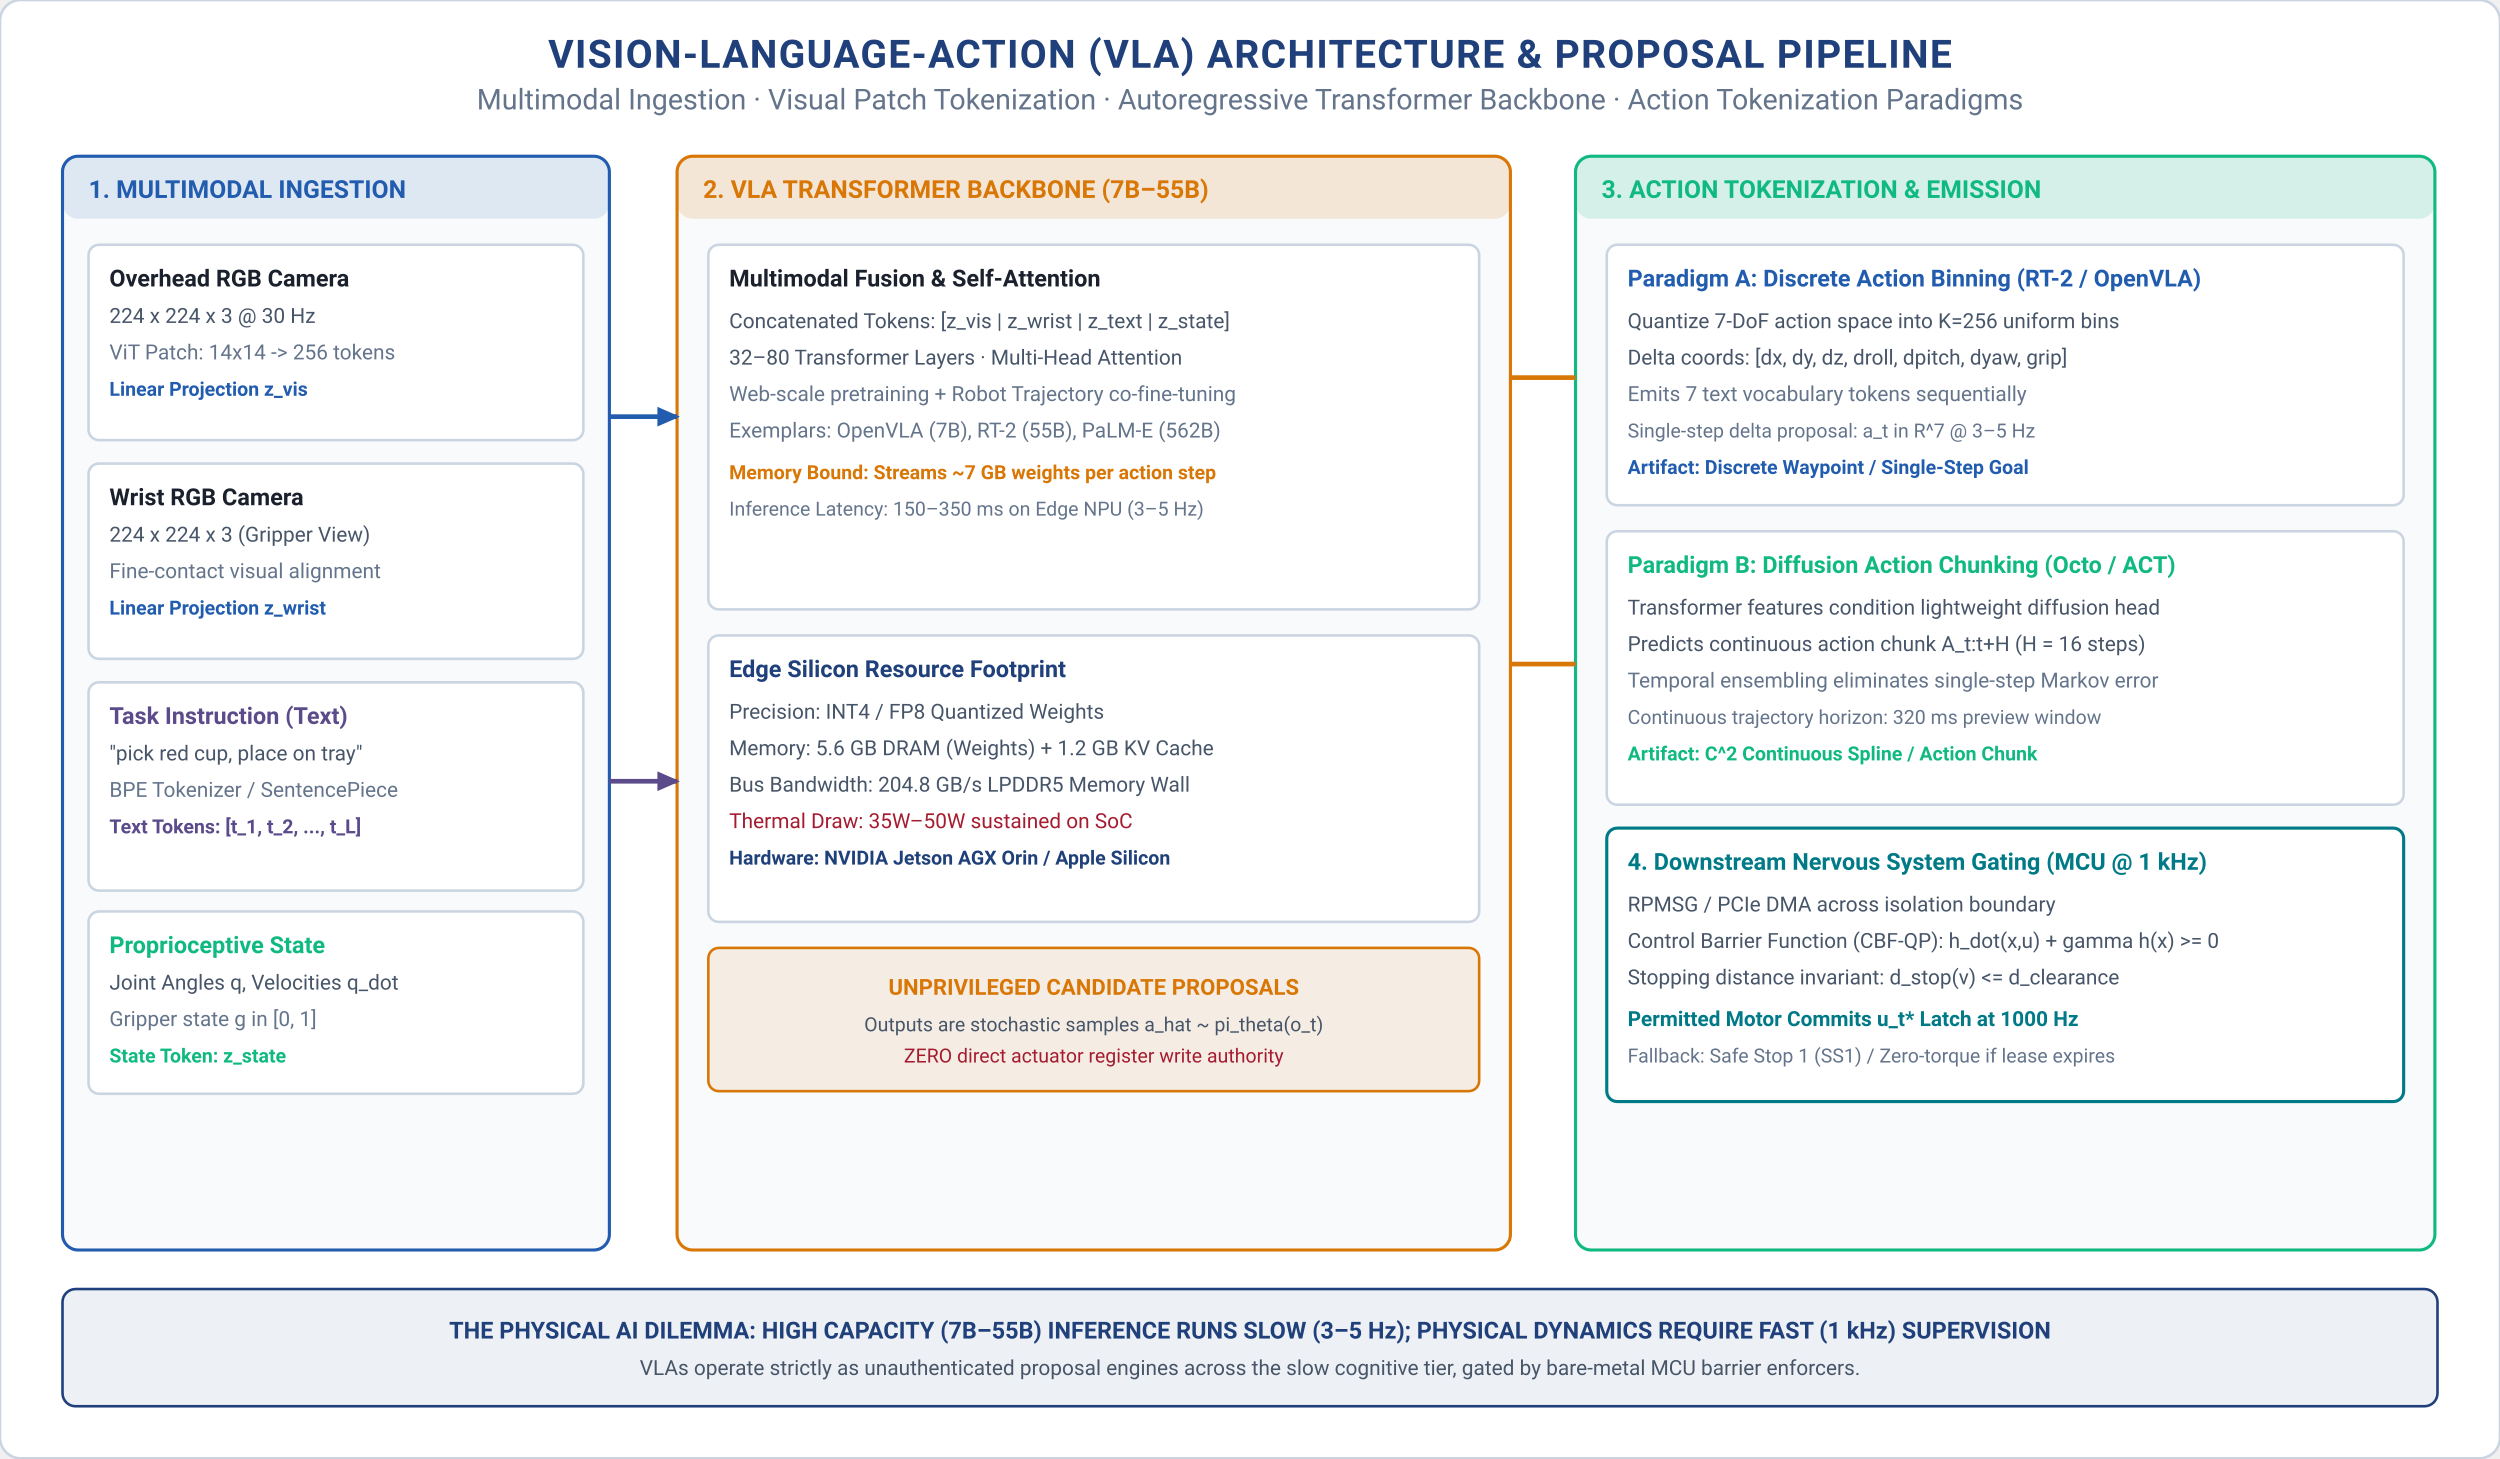
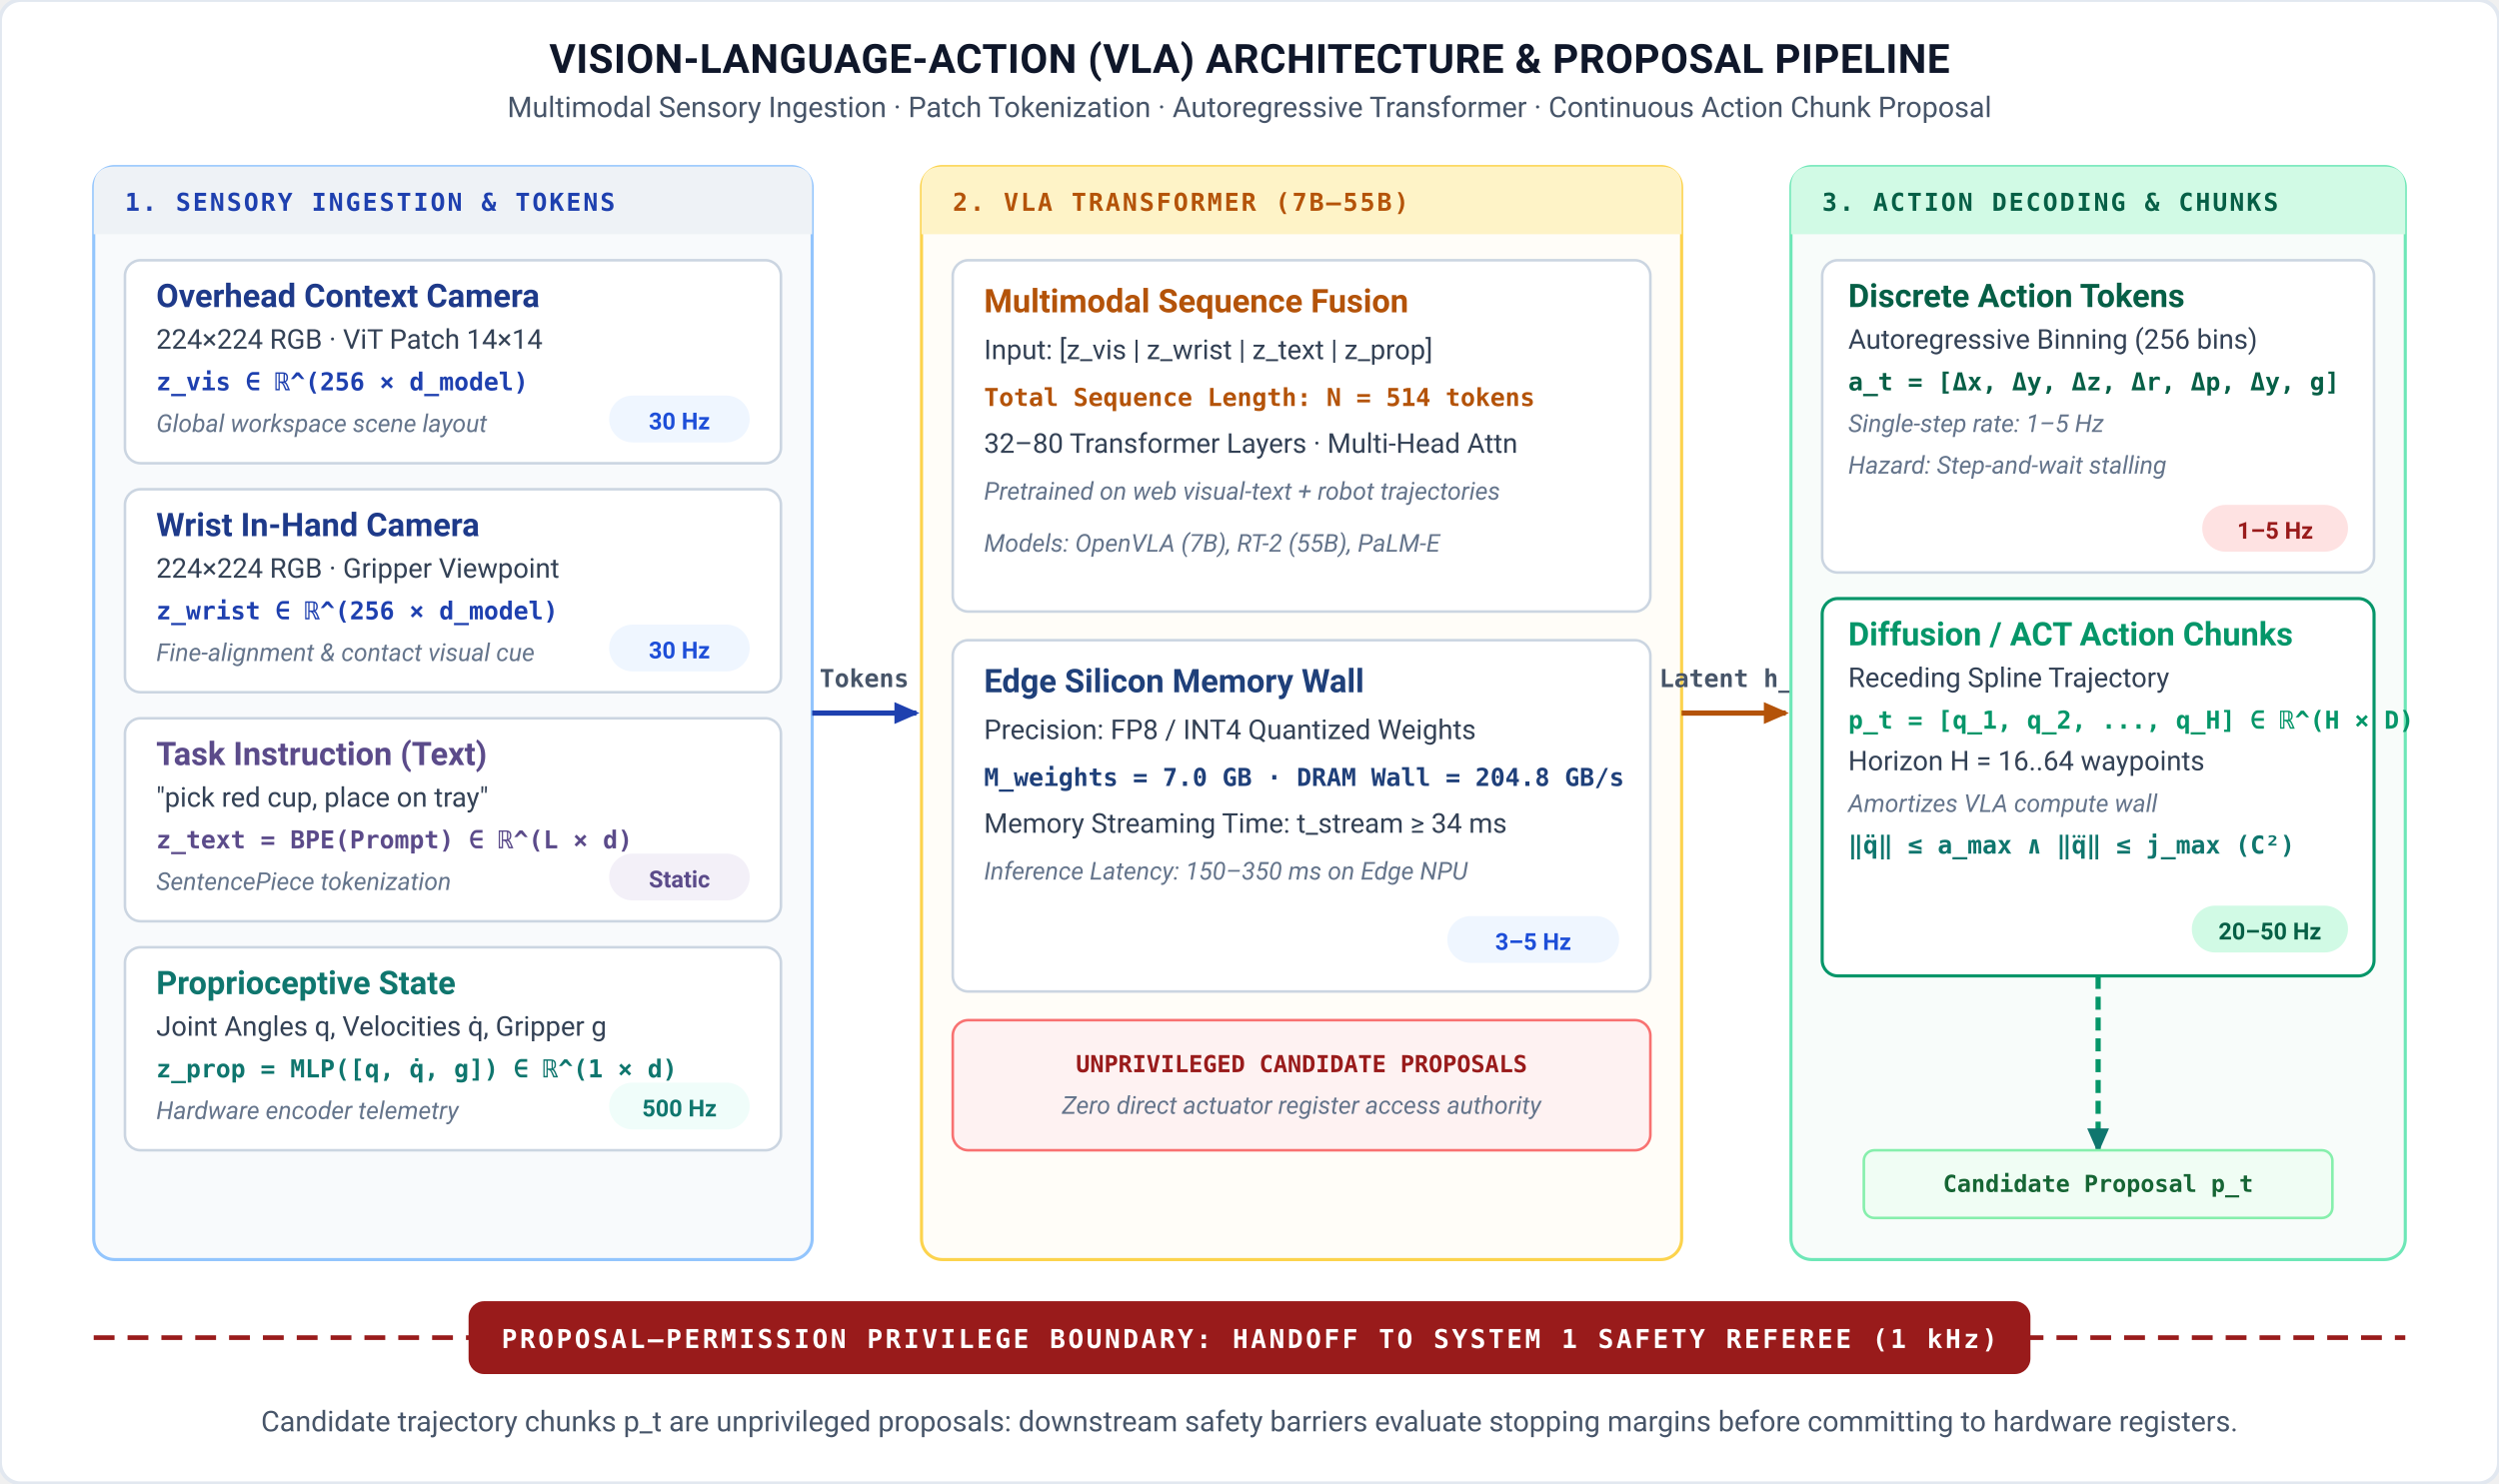
- <svg xmlns="http://www.w3.org/2000/svg" viewBox="0 0 960 560" width="100%" height="100%">
-   <style>
-       text { font-family: -apple-system, BlinkMacSystemFont, "Segoe UI", Roboto, "Helvetica Neue", Arial, sans-serif; }
-       .title { font-weight: 700; font-size: 15px; fill: #1F407A; text-anchor: middle; letter-spacing: 0.5px; }
-       .subtitle { font-size: 11px; fill: #64748B; text-anchor: middle; }
-       .section-hdr { font-weight: 700; font-size: 13px; fill: #1F407A; letter-spacing: 0.3px; }
-       .card-title { font-weight: 700; font-size: 11.5px; }
-       .body-text { font-size: 10px; fill: #475569; }
-       .bold-text { font-weight: 600; font-size: 10px; fill: #1A202C; }
-       .small-text { font-size: 9px; fill: #64748B; }
-       .code-text { font-family: "SFMono-Regular", Consolas, "Liberation Mono", Menlo, Courier, monospace; font-size: 9px; fill: #1F407A; font-weight: 600; }
-       .badge-text { font-weight: 700; font-size: 9px; text-anchor: middle; }
+ <svg xmlns="http://www.w3.org/2000/svg" viewBox="0 0 960 570" width="100%" height="100%">
+   <defs>
+     <style>
+       .title { font-family: "IBM Plex Sans", -apple-system, BlinkMacSystemFont, "Segoe UI", Roboto, sans-serif; font-weight: 700; font-size: 15.5px; fill: #0F172A; text-anchor: middle; letter-spacing: 0.2px; }
+       .subtitle { font-family: "IBM Plex Sans", -apple-system, BlinkMacSystemFont, "Segoe UI", Roboto, sans-serif; font-size: 11px; fill: #475569; text-anchor: middle; }
+       .realm-tag { font-family: "IBM Plex Mono", Menlo, monospace; font-size: 9.5px; font-weight: 700; letter-spacing: 0.8px; }
+       .card-title { font-family: "IBM Plex Sans", -apple-system, BlinkMacSystemFont, "Segoe UI", Roboto, sans-serif; font-weight: 700; font-size: 12.5px; }
+       .card-body { font-family: "IBM Plex Sans", -apple-system, BlinkMacSystemFont, "Segoe UI", Roboto, sans-serif; font-size: 10.5px; fill: #334155; }
+       .math-expr { font-family: "IBM Plex Mono", Menlo, Consolas, monospace; font-size: 9.5px; font-weight: 600; }
+       .card-sub { font-family: "IBM Plex Sans", -apple-system, BlinkMacSystemFont, "Segoe UI", Roboto, sans-serif; font-size: 9.5px; fill: #64748B; font-style: italic; }
+       .pill-text { font-family: "IBM Plex Sans", -apple-system, BlinkMacSystemFont, "Segoe UI", Roboto, sans-serif; font-size: 9px; font-weight: 700; text-anchor: middle; }
+       .port-label { font-family: "IBM Plex Mono", Menlo, monospace; font-size: 9.5px; fill: #475569; text-anchor: middle; font-weight: 600; }
    </style>
-   <defs>
    <marker id="arr-blue" viewBox="0 0 10 10" refX="7" refY="5" markerWidth="6" markerHeight="6" orient="auto-start-reverse">
-       <path d="M 0 1.5 L 8 5 L 0 8.5 z" fill="#215CAF" />
+       <path d="M 0 1.5 L 8 5 L 0 8.5 z" fill="#1E40AF" />
    </marker>
-     <marker id="arr-navy" viewBox="0 0 10 10" refX="7" refY="5" markerWidth="6" markerHeight="6" orient="auto-start-reverse">
-       <path d="M 0 1.5 L 8 5 L 0 8.5 z" fill="#1F407A" />
-     </marker>
-     <marker id="arr-petrol" viewBox="0 0 10 10" refX="7" refY="5" markerWidth="6" markerHeight="6" orient="auto-start-reverse">
-       <path d="M 0 1.5 L 8 5 L 0 8.5 z" fill="#007A87" />
+     <marker id="arr-amber" viewBox="0 0 10 10" refX="7" refY="5" markerWidth="6" markerHeight="6" orient="auto-start-reverse">
+       <path d="M 0 1.5 L 8 5 L 0 8.5 z" fill="#B45309" />
    </marker>
    <marker id="arr-teal" viewBox="0 0 10 10" refX="7" refY="5" markerWidth="6" markerHeight="6" orient="auto-start-reverse">
-       <path d="M 0 1.5 L 8 5 L 0 8.5 z" fill="#10B981" />
-     </marker>
-     <marker id="arr-bronze" viewBox="0 0 10 10" refX="7" refY="5" markerWidth="6" markerHeight="6" orient="auto-start-reverse">
-       <path d="M 0 1.5 L 8 5 L 0 8.5 z" fill="#B87333" />
+       <path d="M 0 1.5 L 8 5 L 0 8.5 z" fill="#0F766E" />
    </marker>
    <marker id="arr-crimson" viewBox="0 0 10 10" refX="7" refY="5" markerWidth="6" markerHeight="6" orient="auto-start-reverse">
-       <path d="M 0 1.5 L 8 5 L 0 8.5 z" fill="#A51C30" />
+       <path d="M 0 1.5 L 8 5 L 0 8.5 z" fill="#991B1B" />
    </marker>
-     <marker id="arr-coral" viewBox="0 0 10 10" refX="7" refY="5" markerWidth="6" markerHeight="6" orient="auto-start-reverse">
-       <path d="M 0 1.5 L 8 5 L 0 8.5 z" fill="#DC2626" />
-     </marker>
-     <marker id="arr-purple" viewBox="0 0 10 10" refX="7" refY="5" markerWidth="6" markerHeight="6" orient="auto-start-reverse">
-       <path d="M 0 1.5 L 8 5 L 0 8.5 z" fill="#5B4B8A" />
-     </marker>
-     <marker id="arr-slate" viewBox="0 0 10 10" refX="7" refY="5" markerWidth="6" markerHeight="6" orient="auto-start-reverse">
-       <path d="M 0 1.5 L 8 5 L 0 8.5 z" fill="#64748B" />
-     </marker>
-     <filter id="shadow" x="-2%" y="-3%" width="104%" height="108%" filterUnits="userSpaceOnUse">
-       <feDropShadow dx="0" dy="2" stdDeviation="3" flood-color="#0F172A" flood-opacity="0.05" />
-     </filter>
  </defs>
-   <rect width="960" height="560" fill="#FFFFFF" rx="8" stroke="#CBD5E1" stroke-width="1" />
-   <text x="480.0" y="26" class="title">VISION-LANGUAGE-ACTION (VLA) ARCHITECTURE &amp; PROPOSAL PIPELINE</text>
-   <text x="480.0" y="42" class="subtitle">Multimodal Ingestion · Visual Patch Tokenization · Autoregressive Transformer Backbone · Action Tokenization Paradigms</text>
-   <rect x="24" y="60" width="210" height="420" rx="6" fill="#F8FAFC" stroke="#215CAF" stroke-width="1.2" />
-   <rect x="24" y="60" width="210" height="24" rx="6" fill="#215CAF" fill-opacity="0.12" />
-   <text x="34" y="76" font-size="9.5" font-weight="700" fill="#215CAF">1. MULTIMODAL INGESTION</text>
-   <rect x="34" y="94" width="190" height="75" rx="4" fill="#FFFFFF" stroke="#CBD5E1" stroke-width="1" />
-   <text x="42" y="110" font-size="9" font-weight="700" fill="#1A202C">Overhead RGB Camera</text>
-   <text x="42" y="124" font-size="8" fill="#475569">224 x 224 x 3 @ 30 Hz</text>
-   <text x="42" y="138" font-size="8" fill="#64748B">ViT Patch: 14x14 -&gt; 256 tokens</text>
-   <text x="42" y="152" font-size="7.5" font-weight="600" fill="#215CAF">Linear Projection z_vis</text>
-   <rect x="34" y="178" width="190" height="75" rx="4" fill="#FFFFFF" stroke="#CBD5E1" stroke-width="1" />
-   <text x="42" y="194" font-size="9" font-weight="700" fill="#1A202C">Wrist RGB Camera</text>
-   <text x="42" y="208" font-size="8" fill="#475569">224 x 224 x 3 (Gripper View)</text>
-   <text x="42" y="222" font-size="8" fill="#64748B">Fine-contact visual alignment</text>
-   <text x="42" y="236" font-size="7.5" font-weight="600" fill="#215CAF">Linear Projection z_wrist</text>
-   <rect x="34" y="262" width="190" height="80" rx="4" fill="#FFFFFF" stroke="#CBD5E1" stroke-width="1" />
-   <text x="42" y="278" font-size="9" font-weight="700" fill="#5B4B8A">Task Instruction (Text)</text>
-   <text x="42" y="292" font-size="8" fill="#475569">"pick red cup, place on tray"</text>
-   <text x="42" y="306" font-size="8" fill="#64748B">BPE Tokenizer / SentencePiece</text>
-   <text x="42" y="320" font-size="7.5" font-weight="600" fill="#5B4B8A">Text Tokens: [t_1, t_2, ..., t_L]</text>
-   <rect x="34" y="350" width="190" height="70" rx="4" fill="#FFFFFF" stroke="#CBD5E1" stroke-width="1" />
-   <text x="42" y="366" font-size="9" font-weight="700" fill="#10B981">Proprioceptive State</text>
-   <text x="42" y="380" font-size="8" fill="#475569">Joint Angles q, Velocities q_dot</text>
-   <text x="42" y="394" font-size="8" fill="#64748B">Gripper state g in [0, 1]</text>
-   <text x="42" y="408" font-size="7.5" font-weight="600" fill="#10B981">State Token: z_state</text>
-   <rect x="260" y="60" width="320" height="420" rx="6" fill="#F8FAFC" stroke="#D97706" stroke-width="1.2" />
-   <rect x="260" y="60" width="320" height="24" rx="6" fill="#D97706" fill-opacity="0.15" />
-   <text x="270" y="76" font-size="9.5" font-weight="700" fill="#D97706">2. VLA TRANSFORMER BACKBONE (7B–55B)</text>
-   <rect x="272" y="94" width="296" height="140" rx="4" fill="#FFFFFF" stroke="#CBD5E1" stroke-width="1" />
-   <text x="280" y="110" font-size="9" font-weight="700" fill="#1A202C">Multimodal Fusion &amp; Self-Attention</text>
-   <text x="280" y="126" font-size="8" fill="#475569">Concatenated Tokens: [z_vis | z_wrist | z_text | z_state]</text>
-   <text x="280" y="140" font-size="8" fill="#475569">32–80 Transformer Layers · Multi-Head Attention</text>
-   <text x="280" y="154" font-size="8" fill="#64748B">Web-scale pretraining + Robot Trajectory co-fine-tuning</text>
-   <text x="280" y="168" font-size="8" fill="#64748B">Exemplars: OpenVLA (7B), RT-2 (55B), PaLM-E (562B)</text>
-   <text x="280" y="184" font-size="7.5" font-weight="700" fill="#D97706">Memory Bound: Streams ~7 GB weights per action step</text>
-   <text x="280" y="198" font-size="7.5" fill="#64748B">Inference Latency: 150–350 ms on Edge NPU (3–5 Hz)</text>
-   <rect x="272" y="244" width="296" height="110" rx="4" fill="#FFFFFF" stroke="#CBD5E1" stroke-width="1" />
-   <text x="280" y="260" font-size="9" font-weight="700" fill="#1F407A">Edge Silicon Resource Footprint</text>
-   <text x="280" y="276" font-size="8" fill="#475569">Precision: INT4 / FP8 Quantized Weights</text>
-   <text x="280" y="290" font-size="8" fill="#475569">Memory: 5.6 GB DRAM (Weights) + 1.2 GB KV Cache</text>
-   <text x="280" y="304" font-size="8" fill="#475569">Bus Bandwidth: 204.8 GB/s LPDDR5 Memory Wall</text>
-   <text x="280" y="318" font-size="8" fill="#A51C30">Thermal Draw: 35W–50W sustained on SoC</text>
-   <text x="280" y="332" font-size="7.5" font-weight="600" fill="#1F407A">Hardware: NVIDIA Jetson AGX Orin / Apple Silicon</text>
-   <rect x="272" y="364" width="296" height="55" rx="4" fill="#D97706" fill-opacity="0.10" stroke="#D97706" stroke-width="1" />
-   <text x="420.0" y="382" font-size="8.5" font-weight="700" fill="#D97706" text-anchor="middle">UNPRIVILEGED CANDIDATE PROPOSALS</text>
-   <text x="420.0" y="396" font-size="7.5" fill="#475569" text-anchor="middle">Outputs are stochastic samples a_hat ~ pi_theta(o_t)</text>
-   <text x="420.0" y="408" font-size="7.5" fill="#A51C30" text-anchor="middle">ZERO direct actuator register write authority</text>
-   <line x1="234" y1="160" x2="260" y2="160" stroke="#215CAF" stroke-width="1.8" marker-end="url(#arr-blue)" />
-   <line x1="234" y1="300" x2="260" y2="300" stroke="#5B4B8A" stroke-width="1.8" marker-end="url(#arr-purple)" />
-   <rect x="605" y="60" width="330" height="420" rx="6" fill="#F8FAFC" stroke="#10B981" stroke-width="1.2" />
-   <rect x="605" y="60" width="330" height="24" rx="6" fill="#10B981" fill-opacity="0.15" />
-   <text x="615" y="76" font-size="9.5" font-weight="700" fill="#10B981">3. ACTION TOKENIZATION &amp; EMISSION</text>
-   <rect x="617" y="94" width="306" height="100" rx="4" fill="#FFFFFF" stroke="#CBD5E1" stroke-width="1" />
-   <text x="625" y="110" font-size="9" font-weight="700" fill="#215CAF">Paradigm A: Discrete Action Binning (RT-2 / OpenVLA)</text>
-   <text x="625" y="126" font-size="8" fill="#475569">Quantize 7-DoF action space into K=256 uniform bins</text>
-   <text x="625" y="140" font-size="8" fill="#475569">Delta coords: [dx, dy, dz, droll, dpitch, dyaw, grip]</text>
-   <text x="625" y="154" font-size="8" fill="#64748B">Emits 7 text vocabulary tokens sequentially</text>
-   <text x="625" y="168" font-size="7.5" fill="#64748B">Single-step delta proposal: a_t in R^7 @ 3–5 Hz</text>
-   <text x="625" y="182" font-size="7.5" font-weight="600" fill="#215CAF">Artifact: Discrete Waypoint / Single-Step Goal</text>
-   <rect x="617" y="204" width="306" height="105" rx="4" fill="#FFFFFF" stroke="#CBD5E1" stroke-width="1" />
-   <text x="625" y="220" font-size="9" font-weight="700" fill="#10B981">Paradigm B: Diffusion Action Chunking (Octo / ACT)</text>
-   <text x="625" y="236" font-size="8" fill="#475569">Transformer features condition lightweight diffusion head</text>
-   <text x="625" y="250" font-size="8" fill="#475569">Predicts continuous action chunk A_t:t+H (H = 16 steps)</text>
-   <text x="625" y="264" font-size="8" fill="#64748B">Temporal ensembling eliminates single-step Markov error</text>
-   <text x="625" y="278" font-size="7.5" fill="#64748B">Continuous trajectory horizon: 320 ms preview window</text>
-   <text x="625" y="292" font-size="7.5" font-weight="600" fill="#10B981">Artifact: C^2 Continuous Spline / Action Chunk</text>
-   <rect x="617" y="318" width="306" height="105" rx="4" fill="#FFFFFF" stroke="#007A87" stroke-width="1.2" />
-   <text x="625" y="334" font-size="9" font-weight="700" fill="#007A87">4. Downstream Nervous System Gating (MCU @ 1 kHz)</text>
-   <text x="625" y="350" font-size="8" fill="#475569">RPMSG / PCIe DMA across isolation boundary</text>
-   <text x="625" y="364" font-size="8" fill="#475569">Control Barrier Function (CBF-QP): h_dot(x,u) + gamma h(x) &gt;= 0</text>
-   <text x="625" y="378" font-size="8" fill="#475569">Stopping distance invariant: d_stop(v) &lt;= d_clearance</text>
-   <text x="625" y="394" font-size="8" font-weight="700" fill="#007A87">Permitted Motor Commits u_t* Latch at 1000 Hz</text>
-   <text x="625" y="408" font-size="7.5" fill="#64748B">Fallback: Safe Stop 1 (SS1) / Zero-torque if lease expires</text>
-   <line x1="580" y1="145" x2="605" y2="145" stroke="#D97706" stroke-width="1.8" marker-end="url(#arr-amber)" />
-   <line x1="580" y1="255" x2="605" y2="255" stroke="#D97706" stroke-width="1.8" marker-end="url(#arr-amber)" />
-   <rect x="24" y="495" width="912" height="45" rx="5" fill="#1F407A" fill-opacity="0.08" stroke="#1F407A" stroke-width="1" />
-   <text x="480.0" y="514" font-size="9" font-weight="700" fill="#1F407A" text-anchor="middle">THE PHYSICAL AI DILEMMA: HIGH CAPACITY (7B–55B) INFERENCE RUNS SLOW (3–5 Hz); PHYSICAL DYNAMICS REQUIRE FAST (1 kHz) SUPERVISION</text>
-   <text x="480.0" y="528" font-size="8" fill="#475569" text-anchor="middle">VLAs operate strictly as unauthenticated proposal engines across the slow cognitive tier, gated by bare-metal MCU barrier enforcers.</text>
+   <rect width="960" height="570" fill="#FFFFFF" rx="8" stroke="#E2E8F0" stroke-width="1.5" />
+   <text x="480" y="28" class="title">VISION-LANGUAGE-ACTION (VLA) ARCHITECTURE &amp; PROPOSAL PIPELINE</text>
+   <text x="480" y="45" class="subtitle">Multimodal Sensory Ingestion · Patch Tokenization · Autoregressive Transformer · Continuous Action Chunk Proposal</text>
+   <rect x="36" y="64" width="276" height="420" rx="8" fill="#F8FAFC" stroke="#93C5FD" stroke-width="1.2" />
+   <path d="M 36 72 Q 36 64 44 64 L 304 64 Q 312 64 312 72 L 312 90 L 36 90 Z" fill="#EEF2F6" />
+   <text x="48" y="81" class="realm-tag" fill="#1E40AF">1. SENSORY INGESTION &amp; TOKENS</text>
+   <g transform="translate(48, 100)">
+     <rect width="252" height="78" rx="6" fill="#FFFFFF" stroke="#CBD5E1" stroke-width="1" />
+     <text x="12" y="18" class="card-title" fill="#1E3A8A">Overhead Context Camera</text>
+     <text x="12" y="34" class="card-body">224×224 RGB · ViT Patch 14×14</text>
+     <text x="12" y="50" class="math-expr" fill="#1E40AF">z_vis ∈ ℝ^(256 × d_model)</text>
+     <text x="12" y="66" class="card-sub">Global workspace scene layout</text>
+     <rect x="186" y="52" width="54" height="18" rx="9" fill="#EFF6FF" />
+     <text x="213" y="65" class="pill-text" fill="#1D4ED8">30 Hz</text>
+   </g>
+   <g transform="translate(48, 188)">
+     <rect width="252" height="78" rx="6" fill="#FFFFFF" stroke="#CBD5E1" stroke-width="1" />
+     <text x="12" y="18" class="card-title" fill="#1E3A8A">Wrist In-Hand Camera</text>
+     <text x="12" y="34" class="card-body">224×224 RGB · Gripper Viewpoint</text>
+     <text x="12" y="50" class="math-expr" fill="#1E40AF">z_wrist ∈ ℝ^(256 × d_model)</text>
+     <text x="12" y="66" class="card-sub">Fine-alignment &amp; contact visual cue</text>
+     <rect x="186" y="52" width="54" height="18" rx="9" fill="#EFF6FF" />
+     <text x="213" y="65" class="pill-text" fill="#1D4ED8">30 Hz</text>
+   </g>
+   <g transform="translate(48, 276)">
+     <rect width="252" height="78" rx="6" fill="#FFFFFF" stroke="#CBD5E1" stroke-width="1" />
+     <text x="12" y="18" class="card-title" fill="#5B4B8A">Task Instruction (Text)</text>
+     <text x="12" y="34" class="card-body">"pick red cup, place on tray"</text>
+     <text x="12" y="50" class="math-expr" fill="#5B4B8A">z_text = BPE(Prompt) ∈ ℝ^(L × d)</text>
+     <text x="12" y="66" class="card-sub">SentencePiece tokenization</text>
+     <rect x="186" y="52" width="54" height="18" rx="9" fill="#F3F0F8" />
+     <text x="213" y="65" class="pill-text" fill="#5B4B8A">Static</text>
+   </g>
+   <g transform="translate(48, 364)">
+     <rect width="252" height="78" rx="6" fill="#FFFFFF" stroke="#CBD5E1" stroke-width="1" />
+     <text x="12" y="18" class="card-title" fill="#0F766E">Proprioceptive State</text>
+     <text x="12" y="34" class="card-body">Joint Angles q, Velocities q̇, Gripper g</text>
+     <text x="12" y="50" class="math-expr" fill="#0F766E">z_prop = MLP([q, q̇, g]) ∈ ℝ^(1 × d)</text>
+     <text x="12" y="66" class="card-sub">Hardware encoder telemetry</text>
+     <rect x="186" y="52" width="54" height="18" rx="9" fill="#F0FDFA" />
+     <text x="213" y="65" class="pill-text" fill="#0F766E">500 Hz</text>
+   </g>
+   <line x1="312" y1="274" x2="352" y2="274" stroke="#1E40AF" stroke-width="2" marker-end="url(#arr-blue)" />
+   <text x="332" y="264" class="port-label">Tokens</text>
+   <rect x="354" y="64" width="292" height="420" rx="8" fill="#FFFDF8" stroke="#FCD34D" stroke-width="1.2" />
+   <path d="M 354 72 Q 354 64 362 64 L 638 64 Q 646 64 646 72 L 646 90 L 354 90 Z" fill="#FEF3C7" />
+   <text x="366" y="81" class="realm-tag" fill="#B45309">2. VLA TRANSFORMER (7B–55B)</text>
+   <g transform="translate(366, 100)">
+     <rect width="268" height="135" rx="6" fill="#FFFFFF" stroke="#CBD5E1" stroke-width="1" />
+     <text x="12" y="20" class="card-title" fill="#B45309">Multimodal Sequence Fusion</text>
+     <text x="12" y="38" class="card-body">Input: [z_vis | z_wrist | z_text | z_prop]</text>
+     <text x="12" y="56" class="math-expr" fill="#B45309">Total Sequence Length: N = 514 tokens</text>
+     <text x="12" y="74" class="card-body">32–80 Transformer Layers · Multi-Head Attn</text>
+     <text x="12" y="92" class="card-sub">Pretrained on web visual-text + robot trajectories</text>
+     <text x="12" y="112" class="card-sub" fill="#B45309">Models: OpenVLA (7B), RT-2 (55B), PaLM-E</text>
+   </g>
+   <g transform="translate(366, 246)">
+     <rect width="268" height="135" rx="6" fill="#FFFFFF" stroke="#CBD5E1" stroke-width="1" />
+     <text x="12" y="20" class="card-title" fill="#1F407A">Edge Silicon Memory Wall</text>
+     <text x="12" y="38" class="card-body">Precision: FP8 / INT4 Quantized Weights</text>
+     <text x="12" y="56" class="math-expr" fill="#1F407A">M_weights = 7.0 GB · DRAM Wall = 204.8 GB/s</text>
+     <text x="12" y="74" class="card-body">Memory Streaming Time: t_stream ≥ 34 ms</text>
+     <text x="12" y="92" class="card-sub">Inference Latency: 150–350 ms on Edge NPU</text>
+     <rect x="190" y="106" width="66" height="18" rx="9" fill="#EFF6FF" />
+     <text x="223" y="119" class="pill-text" fill="#1D4ED8">3–5 Hz</text>
+   </g>
+   <g transform="translate(366, 392)">
+     <rect width="268" height="50" rx="6" fill="#FEF2F2" stroke="#F87171" stroke-width="1" />
+     <text x="134" y="20" font-family="'IBM Plex Mono', Menlo, monospace" font-size="9px" font-weight="700" fill="#991B1B" text-anchor="middle">UNPRIVILEGED CANDIDATE PROPOSALS</text>
+     <text x="134" y="36" class="card-sub" fill="#991B1B" text-anchor="middle">Zero direct actuator register access authority</text>
+   </g>
+   <line x1="646" y1="274" x2="686" y2="274" stroke="#B45309" stroke-width="2" marker-end="url(#arr-amber)" />
+   <text x="666" y="264" class="port-label" fill="#B45309">Latent h_L</text>
+   <rect x="688" y="64" width="236" height="420" rx="8" fill="#F8FCFA" stroke="#6EE7B7" stroke-width="1.2" />
+   <path d="M 688 72 Q 688 64 696 64 L 916 64 Q 924 64 924 72 L 924 90 L 688 90 Z" fill="#D1FAE5" />
+   <text x="700" y="81" class="realm-tag" fill="#065F46">3. ACTION DECODING &amp; CHUNKS</text>
+   <g transform="translate(700, 100)">
+     <rect width="212" height="120" rx="6" fill="#FFFFFF" stroke="#CBD5E1" stroke-width="1" />
+     <text x="10" y="18" class="card-title" fill="#065F46">Discrete Action Tokens</text>
+     <text x="10" y="34" class="card-body">Autoregressive Binning (256 bins)</text>
+     <text x="10" y="50" class="math-expr" fill="#065F46">a_t = [Δx, Δy, Δz, Δr, Δp, Δy, g]</text>
+     <text x="10" y="66" class="card-sub">Single-step rate: 1–5 Hz</text>
+     <text x="10" y="82" class="card-sub" fill="#991B1B">Hazard: Step-and-wait stalling</text>
+     <rect x="146" y="94" width="56" height="18" rx="9" fill="#FEE2E2" />
+     <text x="174" y="107" class="pill-text" fill="#991B1B">1–5 Hz</text>
+   </g>
+   <g transform="translate(700, 230)">
+     <rect width="212" height="145" rx="6" fill="#FFFFFF" stroke="#059669" stroke-width="1.2" />
+     <text x="10" y="18" class="card-title" fill="#059669">Diffusion / ACT Action Chunks</text>
+     <text x="10" y="34" class="card-body">Receding Spline Trajectory</text>
+     <text x="10" y="50" class="math-expr" fill="#059669">p_t = [q_1, q_2, ..., q_H] ∈ ℝ^(H × D)</text>
+     <text x="10" y="66" class="card-body">Horizon H = 16..64 waypoints</text>
+     <text x="10" y="82" class="card-sub">Amortizes VLA compute wall</text>
+     <text x="10" y="98" class="math-expr" fill="#0F766E">‖q̈‖ ≤ a_max ∧ ‖q⃛‖ ≤ j_max (C²)</text>
+     <rect x="142" y="118" width="60" height="18" rx="9" fill="#D1FAE5" />
+     <text x="172" y="131" class="pill-text" fill="#065F46">20–50 Hz</text>
+   </g>
+   <line x1="806" y1="375" x2="806" y2="442" stroke="#059669" stroke-width="2" stroke-dasharray="5,3" marker-end="url(#arr-teal)" />
+   <rect x="716" y="442" width="180" height="26" rx="4" fill="#F0FDF4" stroke="#86EFAC" stroke-width="1" />
+   <text x="806" y="458" font-family="'IBM Plex Mono', Menlo, monospace" font-size="9px" font-weight="700" fill="#166534" text-anchor="middle">Candidate Proposal p_t</text>
+   <line x1="36" y1="514" x2="924" y2="514" stroke="#991B1B" stroke-width="1.8" stroke-dasharray="8,5" />
+   <g transform="translate(180, 500)">
+     <rect width="600" height="28" rx="6" fill="#991B1B" />
+     <text x="300" y="18" font-family="'IBM Plex Mono', Menlo, monospace" font-size="10px" font-weight="700" fill="#FFFFFF" text-anchor="middle" letter-spacing="1px">PROPOSAL–PERMISSION PRIVILEGE BOUNDARY: HANDOFF TO SYSTEM 1 SAFETY REFEREE (1 kHz)</text>
+   </g>
+   <text x="480" y="550" class="subtitle">Candidate trajectory chunks p_t are unprivileged proposals: downstream safety barriers evaluate stopping margins before committing to hardware registers.</text>
</svg>
